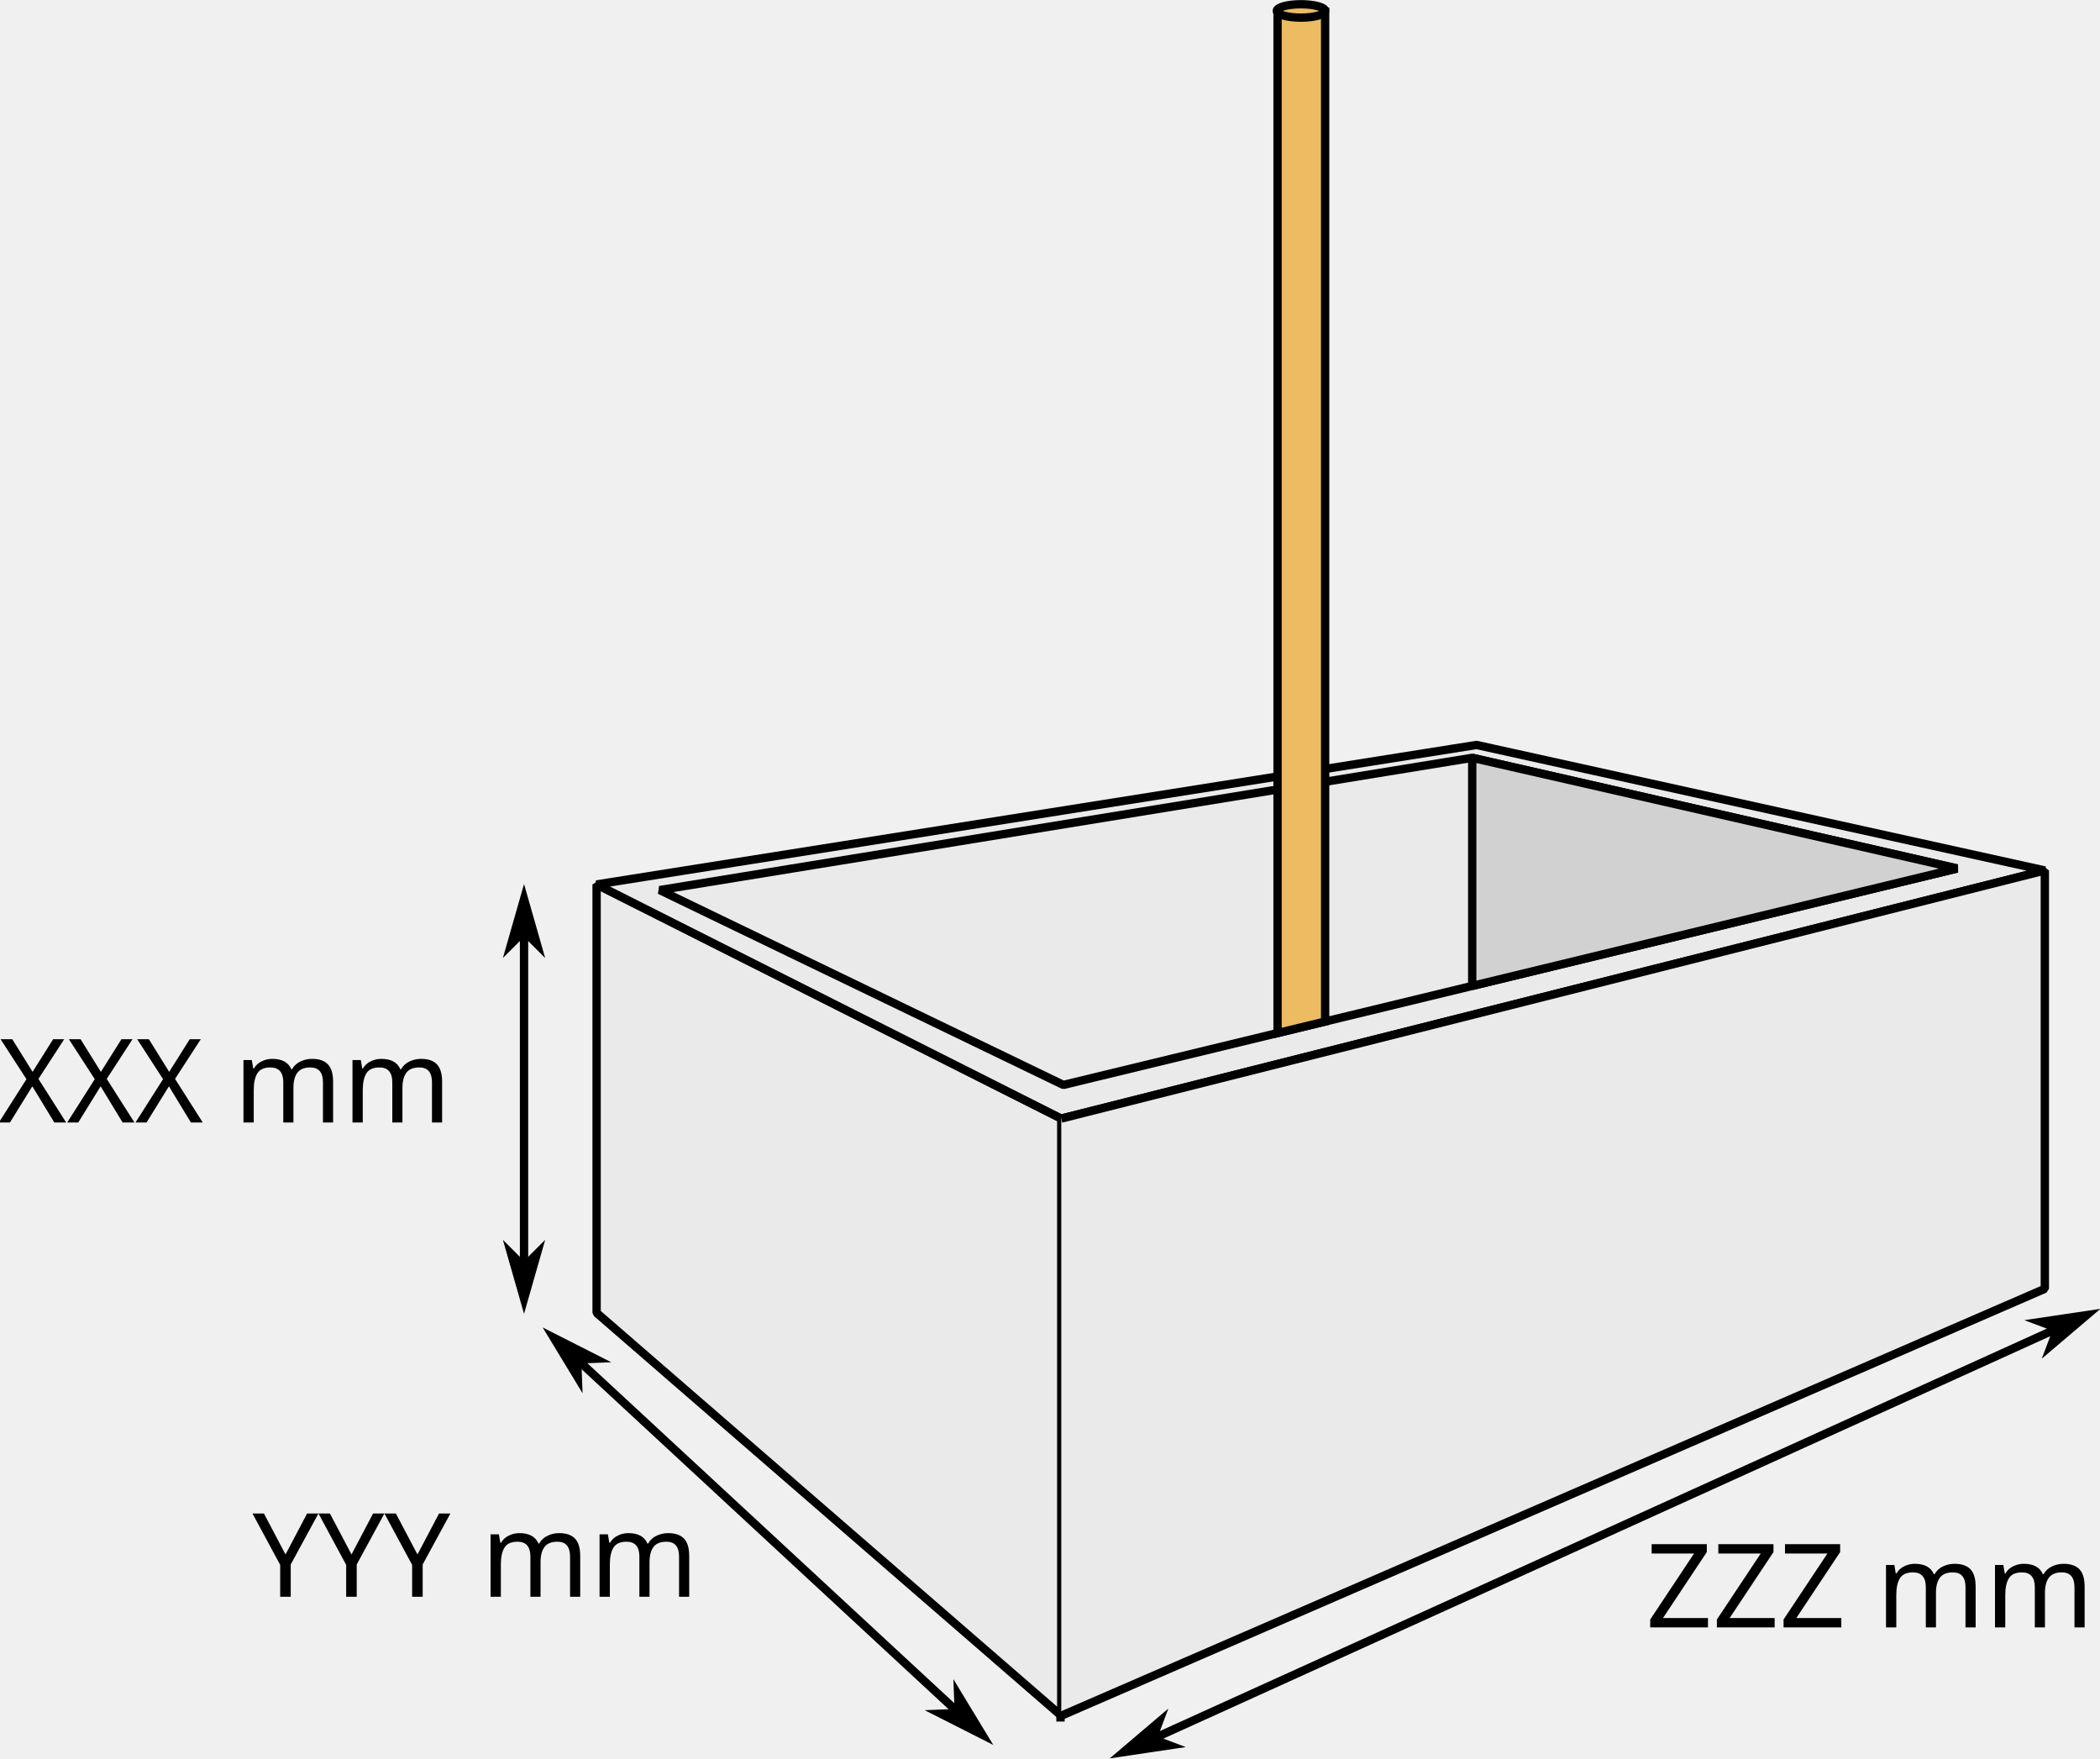
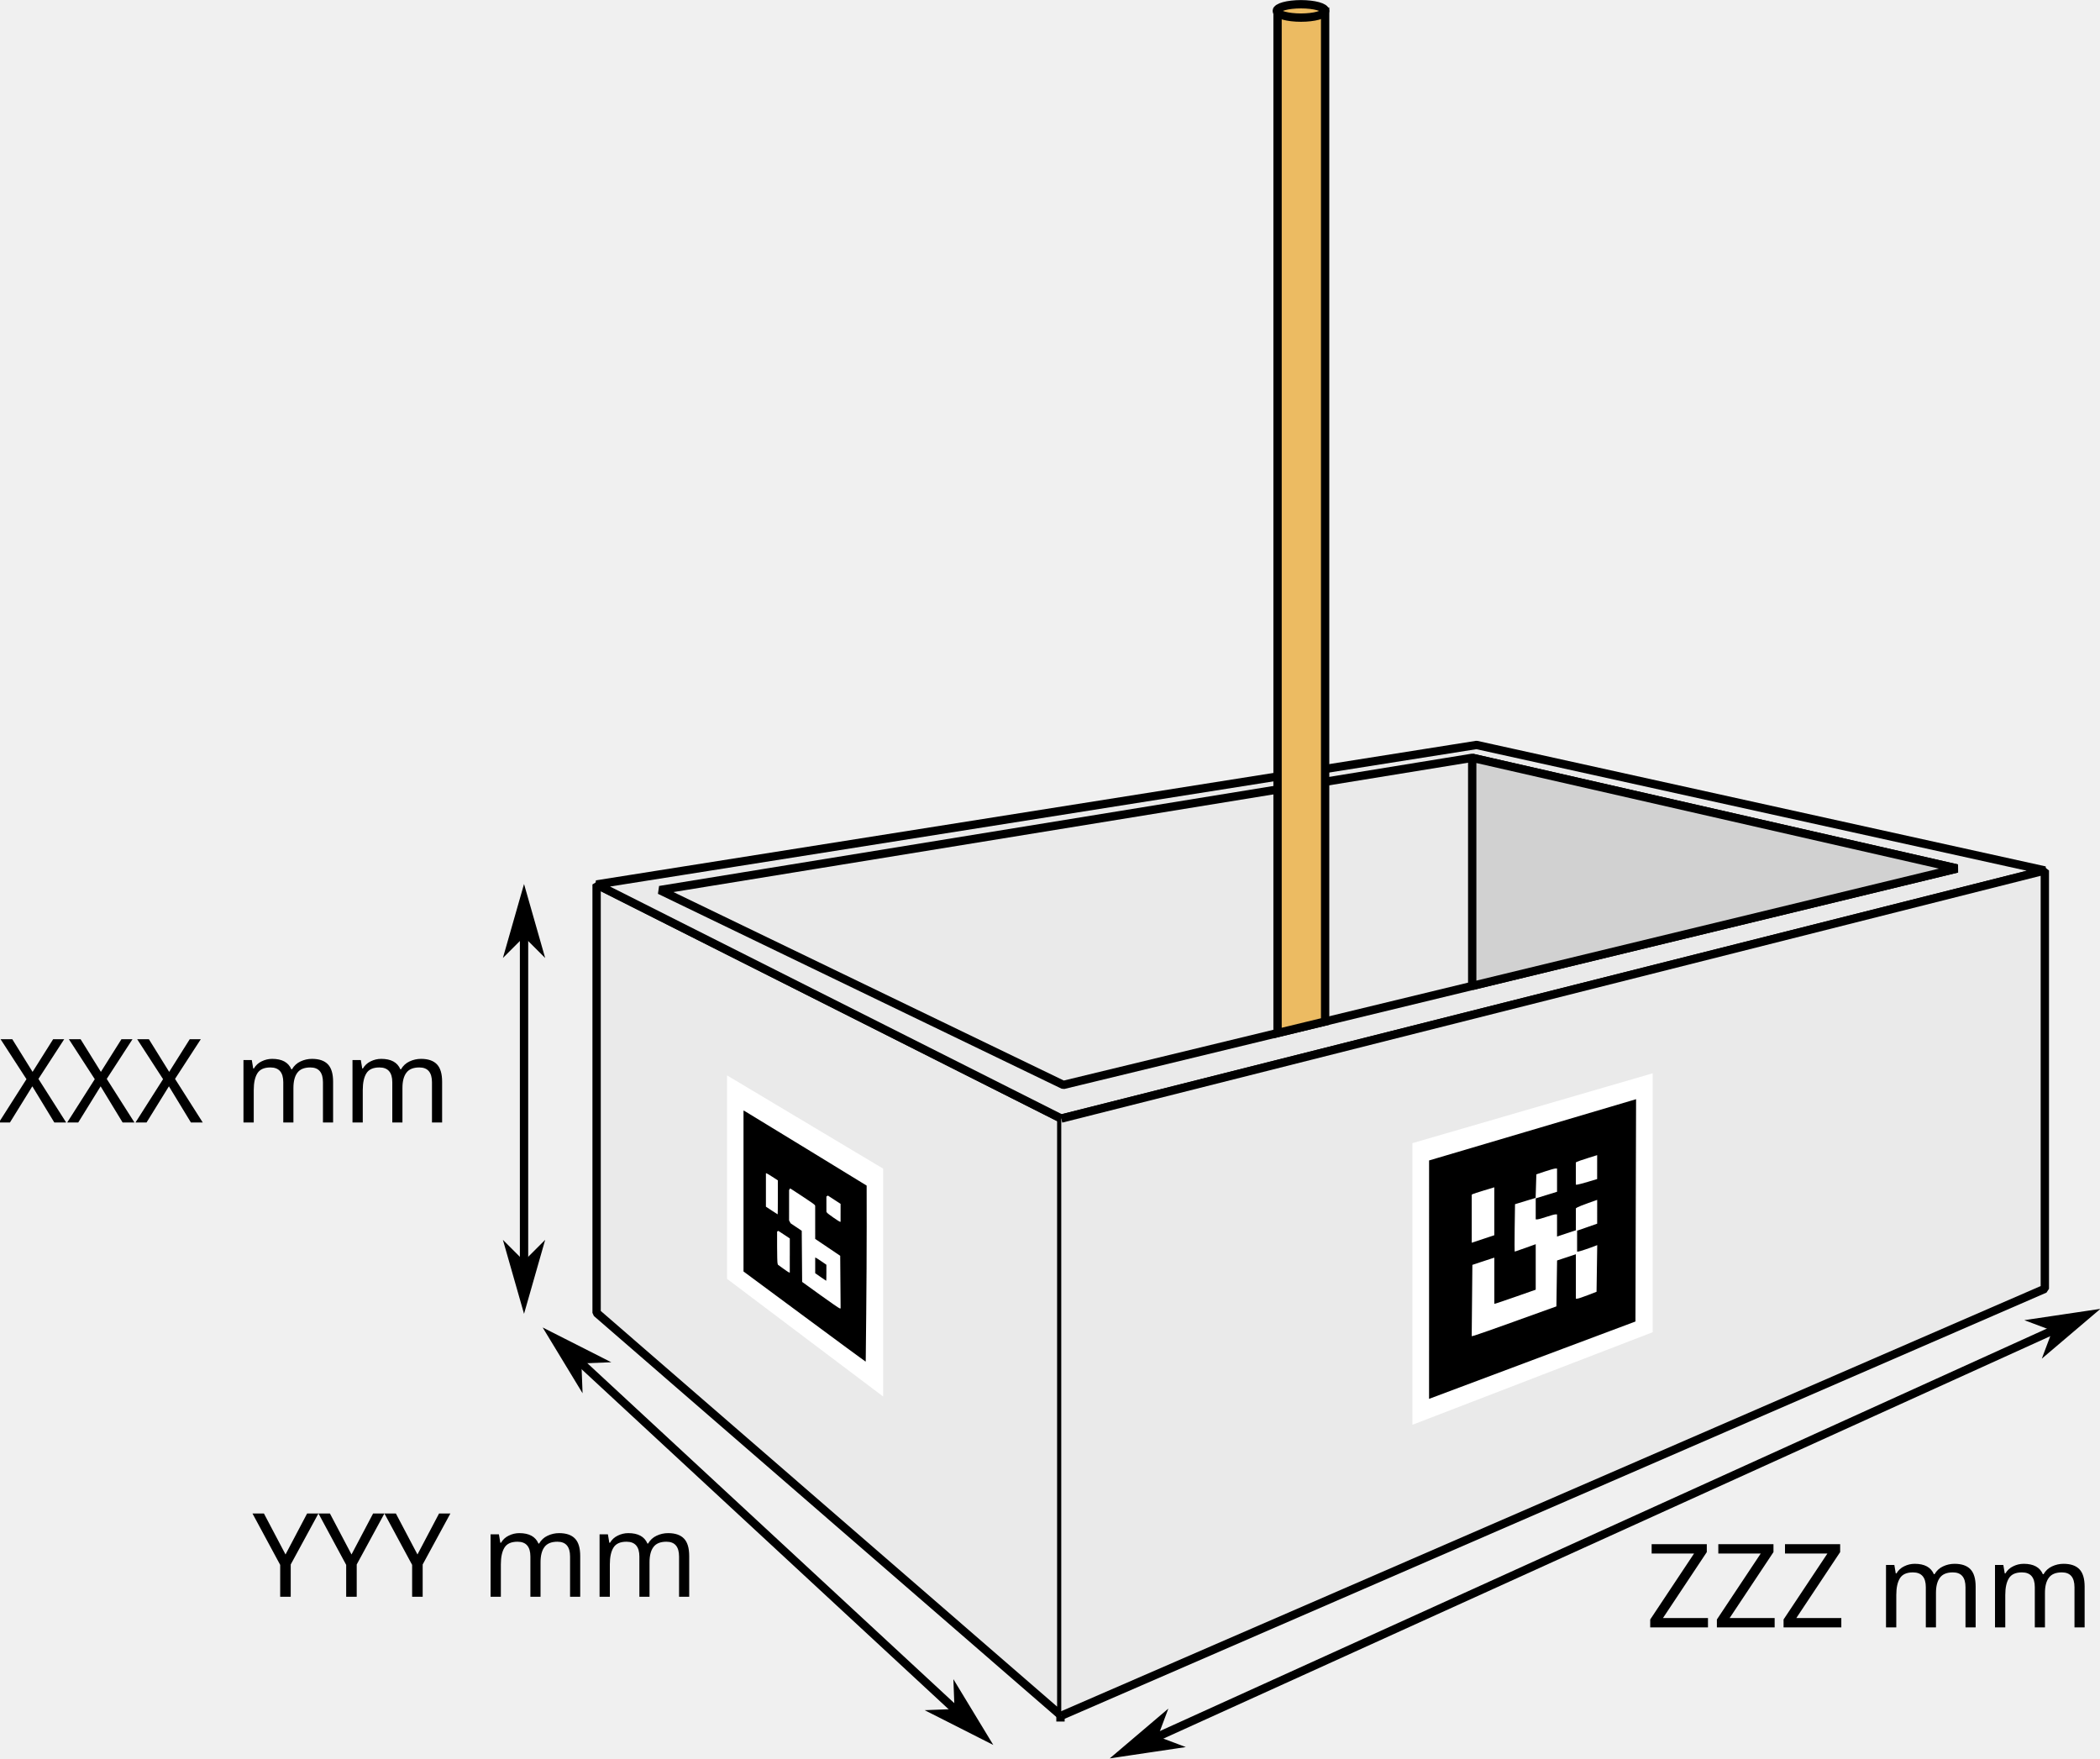
- <svg xmlns="http://www.w3.org/2000/svg" width="252.22" height="211.162" id="svg2" version="1.1">
+ <svg xmlns="http://www.w3.org/2000/svg" version="1.1" id="svg2" height="211.162" width="252.22">
  <defs id="defs4">
    <marker orient="auto" refY="0" refX="0" id="Arrow1Mend" style="overflow:visible">
      <path id="path3884" d="M 0,0 5,-5 -12.5,0 5,5 0,0 z" style="fill-rule:evenodd;stroke:#000000;stroke-width:1pt;marker-start:none" transform="matrix(-0.4,0,0,-0.4,-4,0)" />
    </marker>
    <marker orient="auto" refY="0" refX="0" id="Arrow1Mstart" style="overflow:visible">
      <path id="path3881" d="M 0,0 5,-5 -12.5,0 5,5 0,0 z" style="fill-rule:evenodd;stroke:#000000;stroke-width:1pt;marker-start:none" transform="matrix(0.4,0,0,0.4,4,0)" />
    </marker>
    <marker orient="auto" refY="0" refX="0" id="Arrow1Lstart" style="overflow:visible">
      <path id="path3875" d="M 0,0 5,-5 -12.5,0 5,5 0,0 z" style="fill-rule:evenodd;stroke:#000000;stroke-width:1pt;marker-start:none" transform="matrix(0.8,0,0,0.8,10,0)" />
    </marker>
  </defs>
  <g id="layer1" transform="translate(-144.774,-201.317)">
    <path style="fill:#eaeaea;fill-opacity:1;stroke:#000000;stroke-width:1px;stroke-linecap:butt;stroke-linejoin:bevel;stroke-opacity:1" d="m 272.143,335.219 0,72.857" id="path3019" />
    <path style="fill:#f0f0f0;fill-opacity:1;stroke:#000000;stroke-width:1px;stroke-linecap:butt;stroke-linejoin:bevel;stroke-opacity:1" d="m 224.013,308.216 48.475,23.402 49.105,-11.891 0,-27.394 z" id="path3080" />
    <path style="fill:#eaeaea;fill-opacity:1;stroke:#000000;stroke-width:1px;stroke-linecap:butt;stroke-linejoin:bevel;stroke-opacity:1" d="m 216.429,358.994 55.808,48.386 0,-71.721 -55.808,-28.118 z" id="path3039" />
    <path style="fill:#eaeaea;fill-opacity:1;stroke:#000000;stroke-width:1px;stroke-linecap:butt;stroke-linejoin:bevel;stroke-opacity:1" d="m 216.429,307.541 105.682,-16.754 68.257,15.074 -118.132,29.798 z" id="path3041" />
    <path style="fill:#eaeaea;fill-opacity:1;stroke:#000000;stroke-width:1px;stroke-linecap:butt;stroke-linejoin:bevel;stroke-opacity:1" d="m 224.013,308.216 48.475,23.402 107.344,-25.994 -58.239,-13.292 z" id="path3070" />
    <path style="fill:#ecbb62;fill-opacity:1;stroke:#000000;stroke-width:1px;stroke-linecap:butt;stroke-linejoin:miter;stroke-opacity:1" d="m 298.214,325.389 0,-122.669 5.714,0 0,121.286 z" id="path3850" />
    <path style="fill:#d1d1d1;fill-opacity:1;stroke:#000000;stroke-width:1px;stroke-linecap:butt;stroke-linejoin:bevel;stroke-opacity:1" d="m 321.594,292.333 0,27.394 58.239,-14.103 -58.239,-13.292" id="path3078" />
    <path style="fill:#eaeaea;fill-opacity:1;stroke:#000000;stroke-width:1px;stroke-linecap:butt;stroke-linejoin:bevel;stroke-opacity:1" d="m 272.236,407.38 118.132,-51.276 0,-50.242 -118.132,29.798" id="path3037" />
    <path style="fill:#ecbb62;fill-opacity:1;stroke:#000000;stroke-width:1;stroke-linejoin:bevel;stroke-miterlimit:4;stroke-opacity:1;stroke-dasharray:none;stroke-dashoffset:0" id="path3854" d="m 304.464,203.344 c 0,0.444 -1.299,0.804 -2.902,0.804 -1.603,0 -2.902,-0.36 -2.902,-0.804 0,-0.444 1.299,-0.804 2.902,-0.804 1.603,0 2.902,0.36 2.902,0.804 z" transform="translate(-0.5357143,-0.7142857)" />
    <path style="fill:none;stroke:#000000;stroke-width:1px;stroke-linecap:butt;stroke-linejoin:miter;stroke-opacity:1;marker-start:url(#Arrow1Mstart);marker-end:url(#Arrow1Mend)" d="m 207.713,357.139 0,-47.681" id="path3862" />
    <path style="fill:none;stroke:#000000;stroke-width:1px;stroke-linecap:butt;stroke-linejoin:miter;stroke-opacity:1;marker-start:url(#Arrow1Mstart);marker-end:url(#Arrow1Mend)" d="M 279.852,411.689 395.253,359.326" id="path3866" />
    <path style="fill:none;stroke:#000000;stroke-width:1px;stroke-linecap:butt;stroke-linejoin:miter;stroke-opacity:1;marker-start:url(#Arrow1Mstart);marker-end:url(#Arrow1Mend)" d="M 262.627,409.55 211.396,362.089" id="path3870" />
    <text xml:space="preserve" style="font-size:14px;font-style:normal;font-variant:normal;font-weight:500;font-stretch:normal;line-height:125%;letter-spacing:0px;word-spacing:0px;fill:#000000;fill-opacity:1;stroke:none;font-family:CMU Sans Serif;-inkscape-font-specification:CMU Sans Serif Medium" x="342.442" y="396.773" id="text4702">
      <tspan id="tspan4704" x="342.442" y="396.773">ZZZ mm</tspan>
    </text>
    <text xml:space="preserve" style="font-size:14px;font-style:normal;font-variant:normal;font-weight:500;font-stretch:normal;line-height:125%;letter-spacing:0px;word-spacing:0px;fill:#000000;fill-opacity:1;stroke:none;font-family:CMU Sans Serif;-inkscape-font-specification:CMU Sans Serif Medium" x="175.097" y="393.09" id="text4706">
      <tspan id="tspan4708" x="175.097" y="393.09">YYY mm</tspan>
    </text>
    <text xml:space="preserve" style="font-size:14px;font-style:normal;font-variant:normal;font-weight:500;font-stretch:normal;line-height:125%;letter-spacing:0px;word-spacing:0px;fill:#000000;fill-opacity:1;stroke:none;font-family:CMU Sans Serif;-inkscape-font-specification:CMU Sans Serif Medium" x="144.578" y="336.128" id="text4710">
      <tspan id="tspan4712" x="144.578" y="336.128">XXX mm</tspan>
    </text>
+     <g id="g5846">
+       <path transform="translate(144.774,201.317)" id="path4017" d="m 169.642,171.117 0,-33.823 28.852,-8.388 0,31.096 z" style="fill:#ffffff;stroke:none;stroke-width:1px;stroke-linecap:butt;stroke-linejoin:miter;stroke-opacity:1;fill-opacity:1" />
+       <path style="fill:#000000;fill-opacity:1;stroke:none" d="m 316.412,355.008 0.002,-14.318 11.714,-3.466 c 6.443,-1.906 12.036,-3.562 12.43,-3.679 l 0.717,-0.213 -0.038,13.35 -0.038,13.35 -8.589,3.219 c -4.724,1.771 -10.301,3.861 -12.394,4.646 l -3.805,1.427 0.002,-14.318 z m 10.55,4.913 4.743,-1.704 0.041,-2.757 0.041,-2.757 1.127,-0.374 1.127,-0.374 0,2.67 0,2.67 0.188,-0.009 c 0.104,-0.005 0.663,-0.192 1.243,-0.416 l 1.055,-0.407 0.041,-2.803 0.041,-2.803 -0.267,0.107 c -0.582,0.233 -1.904,0.672 -2.023,0.672 l -0.127,0 0,-1.255 0,-1.255 1.205,-0.421 1.205,-0.421 4.6e-4,-1.43 4.5e-4,-1.43 -1.092,0.388 c -0.601,0.213 -1.177,0.442 -1.281,0.508 l -0.188,0.12 0,1.318 0,1.318 -1.13,0.376 -1.13,0.376 0,-1.33 0,-1.33 -0.202,0 c -0.111,0 -0.597,0.134 -1.078,0.298 -0.482,0.164 -0.967,0.298 -1.078,0.298 l -0.203,0 0,-1.261 0,-1.261 1.281,-0.395 1.281,-0.395 0,-1.397 0,-1.397 -0.197,0 c -0.108,0 -0.668,0.157 -1.243,0.349 l -1.046,0.349 -0.043,1.416 -0.043,1.416 -1.238,0.378 -1.238,0.378 -0.041,2.847 c -0.022,1.566 -0.018,2.847 0.009,2.847 0.027,0 0.605,-0.2 1.284,-0.445 l 1.234,-0.445 0,2.732 0,2.732 -2.401,0.841 c -1.321,0.462 -2.439,0.841 -2.486,0.841 l -0.085,0 0,-2.765 0,-2.765 -0.314,0.099 c -0.173,0.054 -0.766,0.249 -1.318,0.433 l -1.004,0.335 -0.04,4.284 -0.04,4.284 0.345,-0.086 c 0.19,-0.047 2.479,-0.852 5.088,-1.789 z m -2.716,-13.126 0,-2.879 -1.243,0.376 c -0.684,0.207 -1.294,0.406 -1.356,0.443 l -0.113,0.067 0,2.885 0,2.885 1.356,-0.45 1.356,-0.45 0,-2.879 z m 11.236,-3.536 1.117,-0.335 0.001,-1.436 10e-4,-1.436 -1.154,0.362 c -0.634,0.199 -1.211,0.397 -1.281,0.44 l -0.127,0.078 0,1.331 0,1.331 0.163,0 c 0.089,0 0.665,-0.151 1.279,-0.335 z" id="path5837" />
+     </g>
+     <path style="fill:#ffffff;stroke:none;stroke-width:1px;stroke-linecap:butt;stroke-linejoin:miter;stroke-opacity:1;fill-opacity:1" d="m 106.071,140.356 -18.75,-11.198 0,24.434 18.75,14.133 z" id="path5858" transform="translate(144.774,201.317)" />
+     <path id="path6018" d="m 241.36,359.419 -7.287,-5.396 0,-9.667 0,-9.667 0.215,0.115 c 0.118,0.063 3.446,2.093 7.395,4.51 l 7.18,4.395 0.004,4.895 c 0.003,2.693 -0.023,7.445 -0.056,10.56 l -0.059,5.665 -0.053,-0.007 c -0.029,-0.004 -3.332,-2.435 -7.339,-5.403 z m 4.351,-4.119 -0.024,-3.161 -1.502,-1.012 -1.502,-1.012 -0.001,-1.993 -0.001,-1.993 -0.068,-0.107 c -0.037,-0.059 -0.713,-0.528 -1.501,-1.043 l -1.433,-0.936 -0.066,0.101 -0.066,0.101 -0.001,1.822 -0.001,1.822 0.092,0.173 0.092,0.173 0.669,0.451 0.669,0.451 0.024,3.07 0.024,3.07 2.197,1.585 c 1.209,0.872 2.248,1.588 2.311,1.592 l 0.113,0.007 -0.024,-3.161 z m -2.378,-0.613 -0.65,-0.454 0,-0.935 0,-0.935 0.052,0 c 0.028,0 0.331,0.192 0.672,0.426 l 0.62,0.426 3.4e-4,0.964 c 2.7e-4,0.53 -0.01,0.964 -0.022,0.963 -0.012,-6.6e-4 -0.315,-0.205 -0.673,-0.455 z m -3.7,-2.581 0,-2.051 -0.69,-0.455 -0.69,-0.455 -0.073,0.045 -0.073,0.045 0.001,1.811 c 6.6e-4,0.996 0.024,1.892 0.051,1.99 l 0.049,0.179 0.644,0.467 c 0.354,0.257 0.675,0.469 0.712,0.471 l 0.067,0.004 0,-2.051 z m 6.099,-5.126 0,-1.078 -0.762,-0.497 -0.762,-0.497 -0.09,0.056 -0.09,0.056 0.001,0.914 0.001,0.914 0.074,0.117 c 0.079,0.125 1.447,1.079 1.56,1.088 l 0.067,0.005 0,-1.078 z m -7.535,-1.859 -0.001,-2.04 -0.655,-0.426 c -0.36,-0.234 -0.683,-0.426 -0.716,-0.426 l -0.061,0 0,2.006 0,2.006 0.695,0.46 c 0.382,0.253 0.705,0.46 0.717,0.461 0.012,3.4e-4 0.022,-0.917 0.021,-2.04 z" style="fill:#000000;fill-opacity:1" />
  </g>
</svg>
